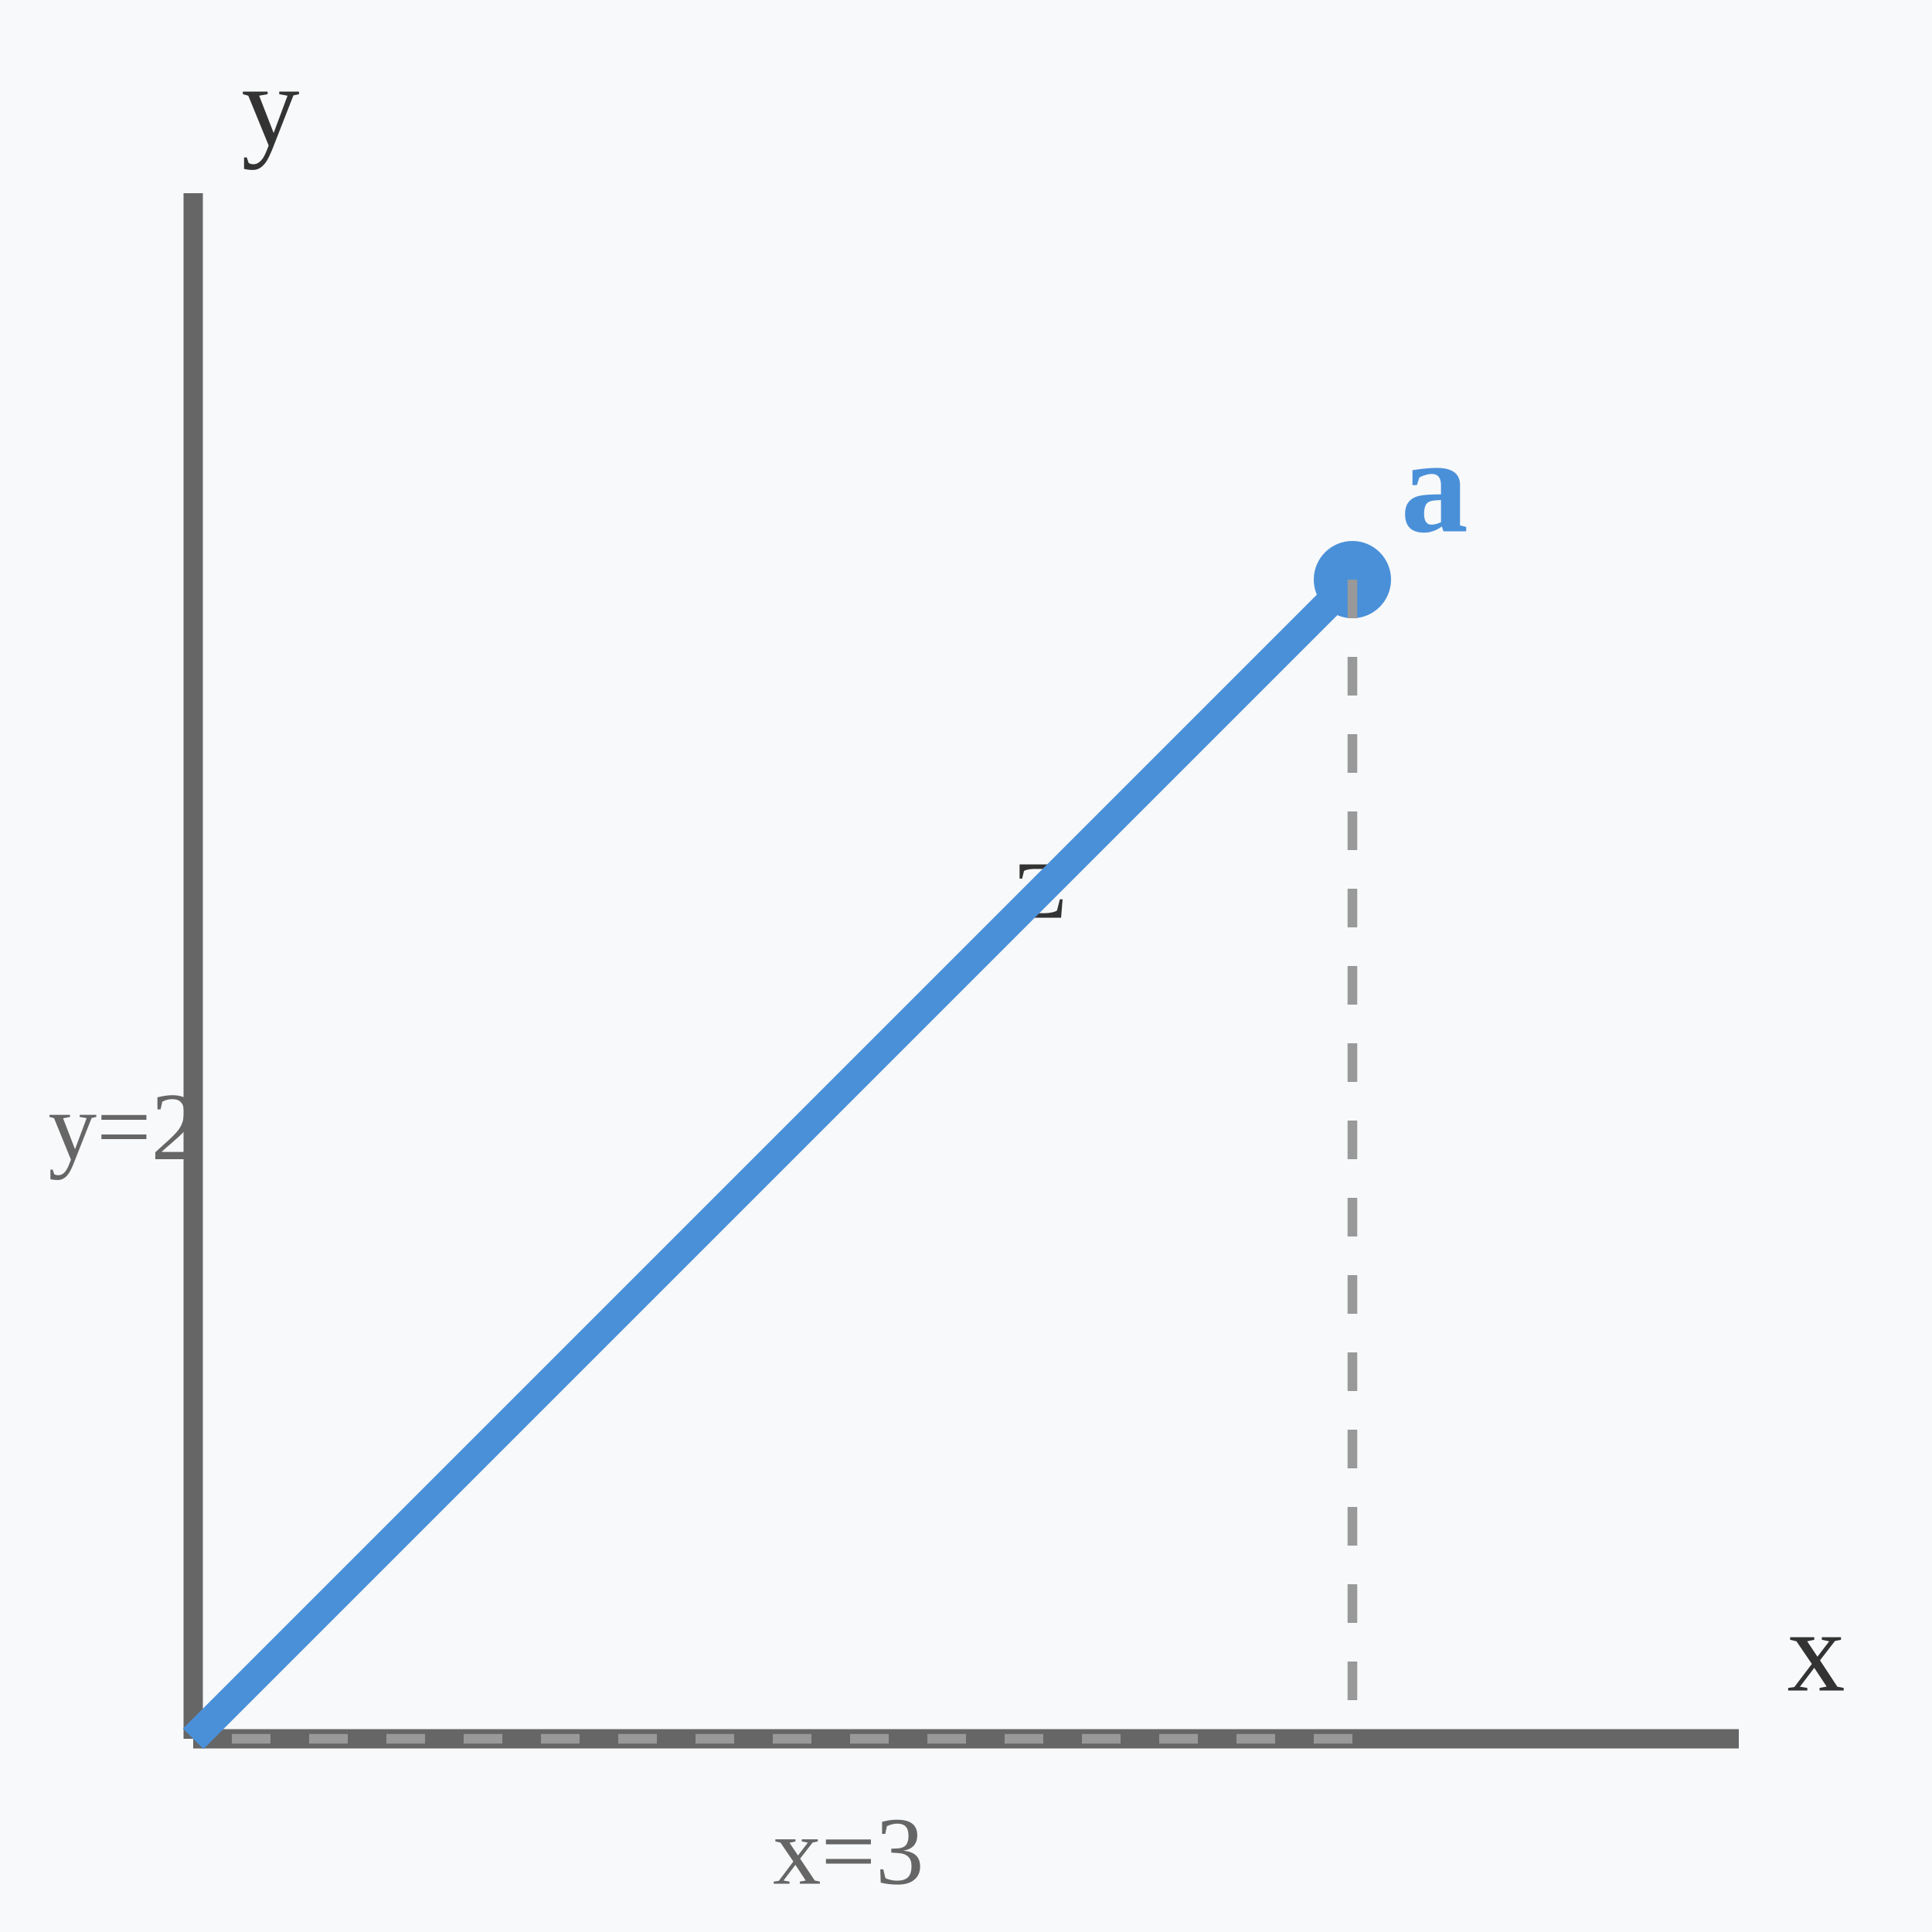
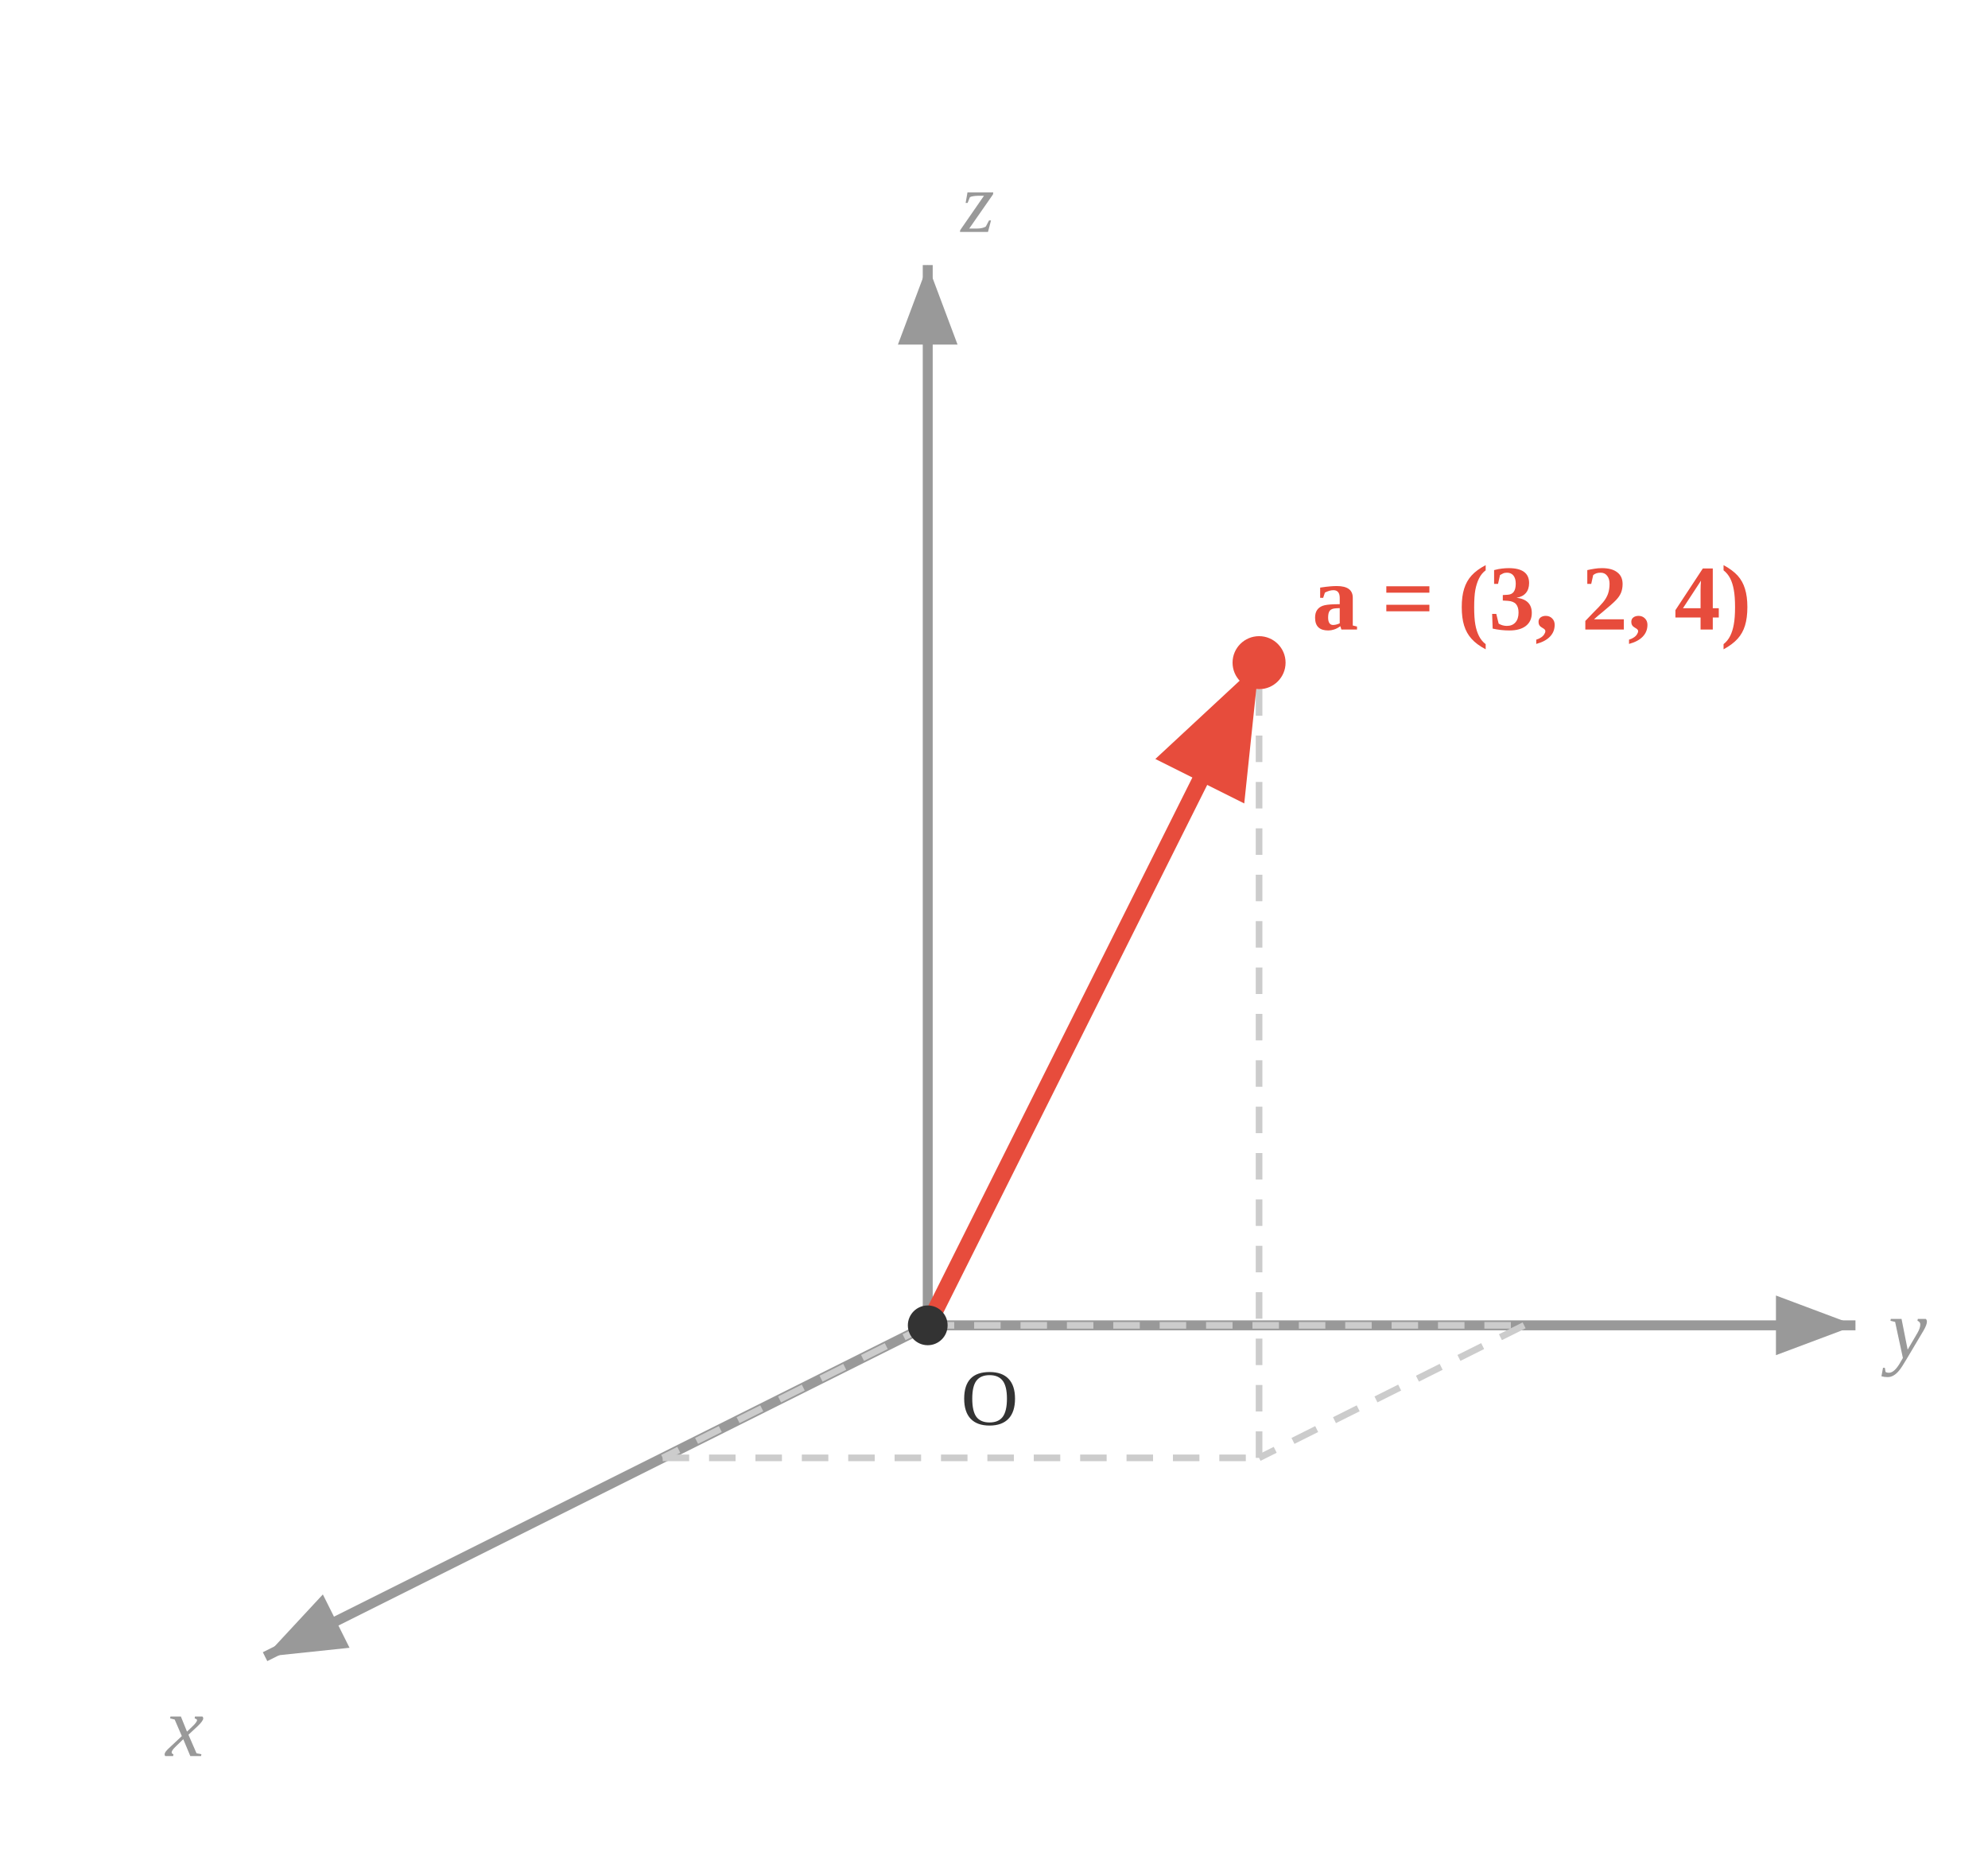
- <svg xmlns="http://www.w3.org/2000/svg" viewBox="0 0 200 200" width="200" height="200">
-   <rect width="200" height="200" fill="#f8f9fa" />
-   <line x1="20" y1="180" x2="180" y2="180" stroke="#666" stroke-width="2" />
-   <line x1="20" y1="180" x2="20" y2="20" stroke="#666" stroke-width="2" />
-   <line x1="20" y1="180" x2="100" y2="100" stroke="#666" stroke-width="2" />
-   <text x="185" y="175" font-size="12" fill="#333">x</text>
-   <text x="25" y="15" font-size="12" fill="#333">y</text>
-   <text x="105" y="95" font-size="12" fill="#333">z</text>
-   <line x1="20" y1="180" x2="140" y2="60" stroke="#4A90D9" stroke-width="3" />
-   <circle cx="140" cy="60" r="4" fill="#4A90D9" />
-   <text x="145" y="55" font-size="14" font-weight="bold" fill="#4A90D9">a</text>
-   <line x1="140" y1="60" x2="140" y2="180" stroke="#999" stroke-width="1" stroke-dasharray="4" />
-   <line x1="140" y1="180" x2="20" y2="180" stroke="#999" stroke-width="1" stroke-dasharray="4" />
-   <text x="80" y="195" font-size="10" fill="#666">x=3</text>
-   <text x="5" y="120" font-size="10" fill="#666">y=2</text>
+ <svg xmlns="http://www.w3.org/2000/svg" width="300" height="280">
+   <defs>
+     <marker id="arrow-ax" markerWidth="8" markerHeight="6" refX="8" refY="3" orient="auto">
+       <path d="M0,0 L8,3 L0,6" fill="#999" />
+     </marker>
+     <marker id="arrow-vec" markerWidth="8" markerHeight="6" refX="8" refY="3" orient="auto">
+       <path d="M0,0 L8,3 L0,6" fill="#e74c3c" />
+     </marker>
+   </defs>
+   <line x1="140" y1="200" x2="40" y2="250" stroke="#999" stroke-width="1.5" marker-end="url(#arrow-ax)" />
+   <text x="25" y="265" fill="#999" font-size="13" font-style="italic">x</text>
+   <line x1="140" y1="200" x2="280" y2="200" stroke="#999" stroke-width="1.5" marker-end="url(#arrow-ax)" />
+   <text x="285" y="205" fill="#999" font-size="13" font-style="italic">y</text>
+   <line x1="140" y1="200" x2="140" y2="40" stroke="#999" stroke-width="1.5" marker-end="url(#arrow-ax)" />
+   <text x="145" y="35" fill="#999" font-size="13" font-style="italic">z</text>
+   <line x1="140" y1="200" x2="100" y2="220" stroke="#ccc" stroke-width="1" stroke-dasharray="4,3" />
+   <line x1="100" y1="220" x2="190" y2="220" stroke="#ccc" stroke-width="1" stroke-dasharray="4,3" />
+   <line x1="140" y1="200" x2="230" y2="200" stroke="#ccc" stroke-width="1" stroke-dasharray="4,3" />
+   <line x1="230" y1="200" x2="190" y2="220" stroke="#ccc" stroke-width="1" stroke-dasharray="4,3" />
+   <line x1="190" y1="220" x2="190" y2="100" stroke="#ccc" stroke-width="1" stroke-dasharray="4,3" />
+   <line x1="140" y1="200" x2="190" y2="100" stroke="#e74c3c" stroke-width="2.5" marker-end="url(#arrow-vec)" />
+   <circle cx="190" cy="100" r="4" fill="#e74c3c" />
+   <text x="198" y="95" fill="#e74c3c" font-size="14" font-weight="bold">a = (3, 2, 4)</text>
+   <circle cx="140" cy="200" r="3" fill="#333" />
+   <text x="145" y="215" fill="#333" font-size="12">O</text>
</svg>
